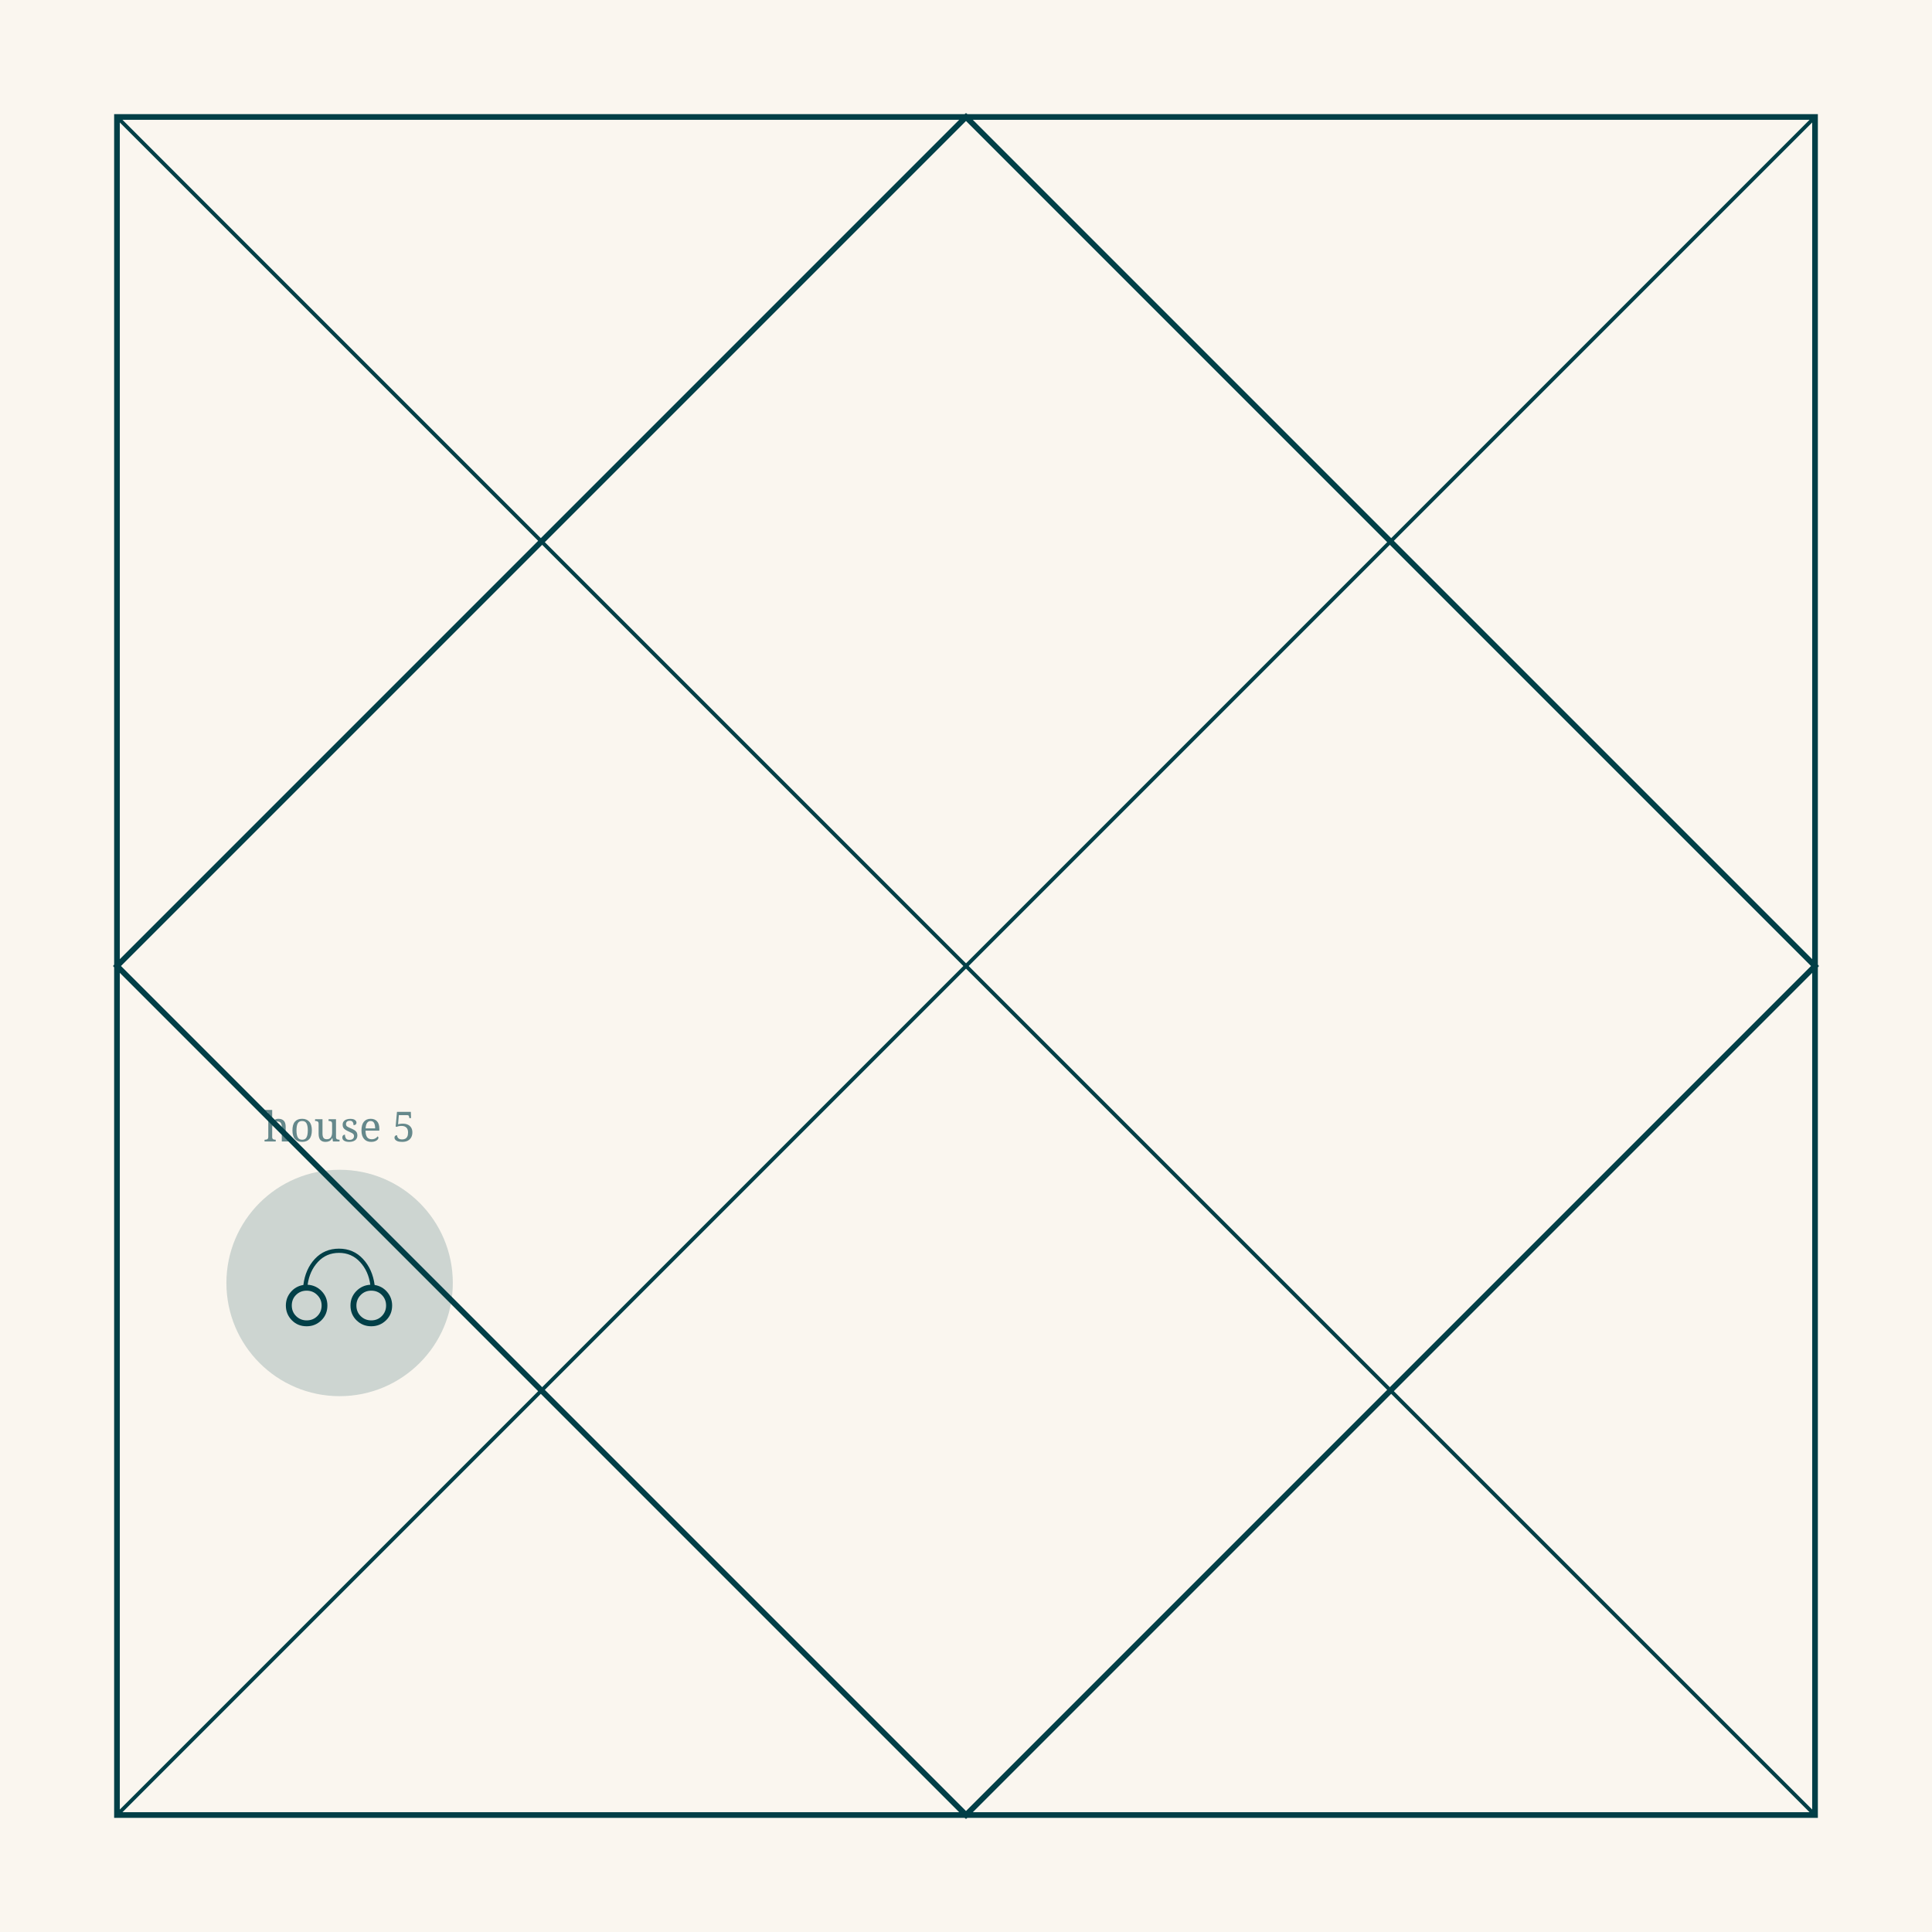
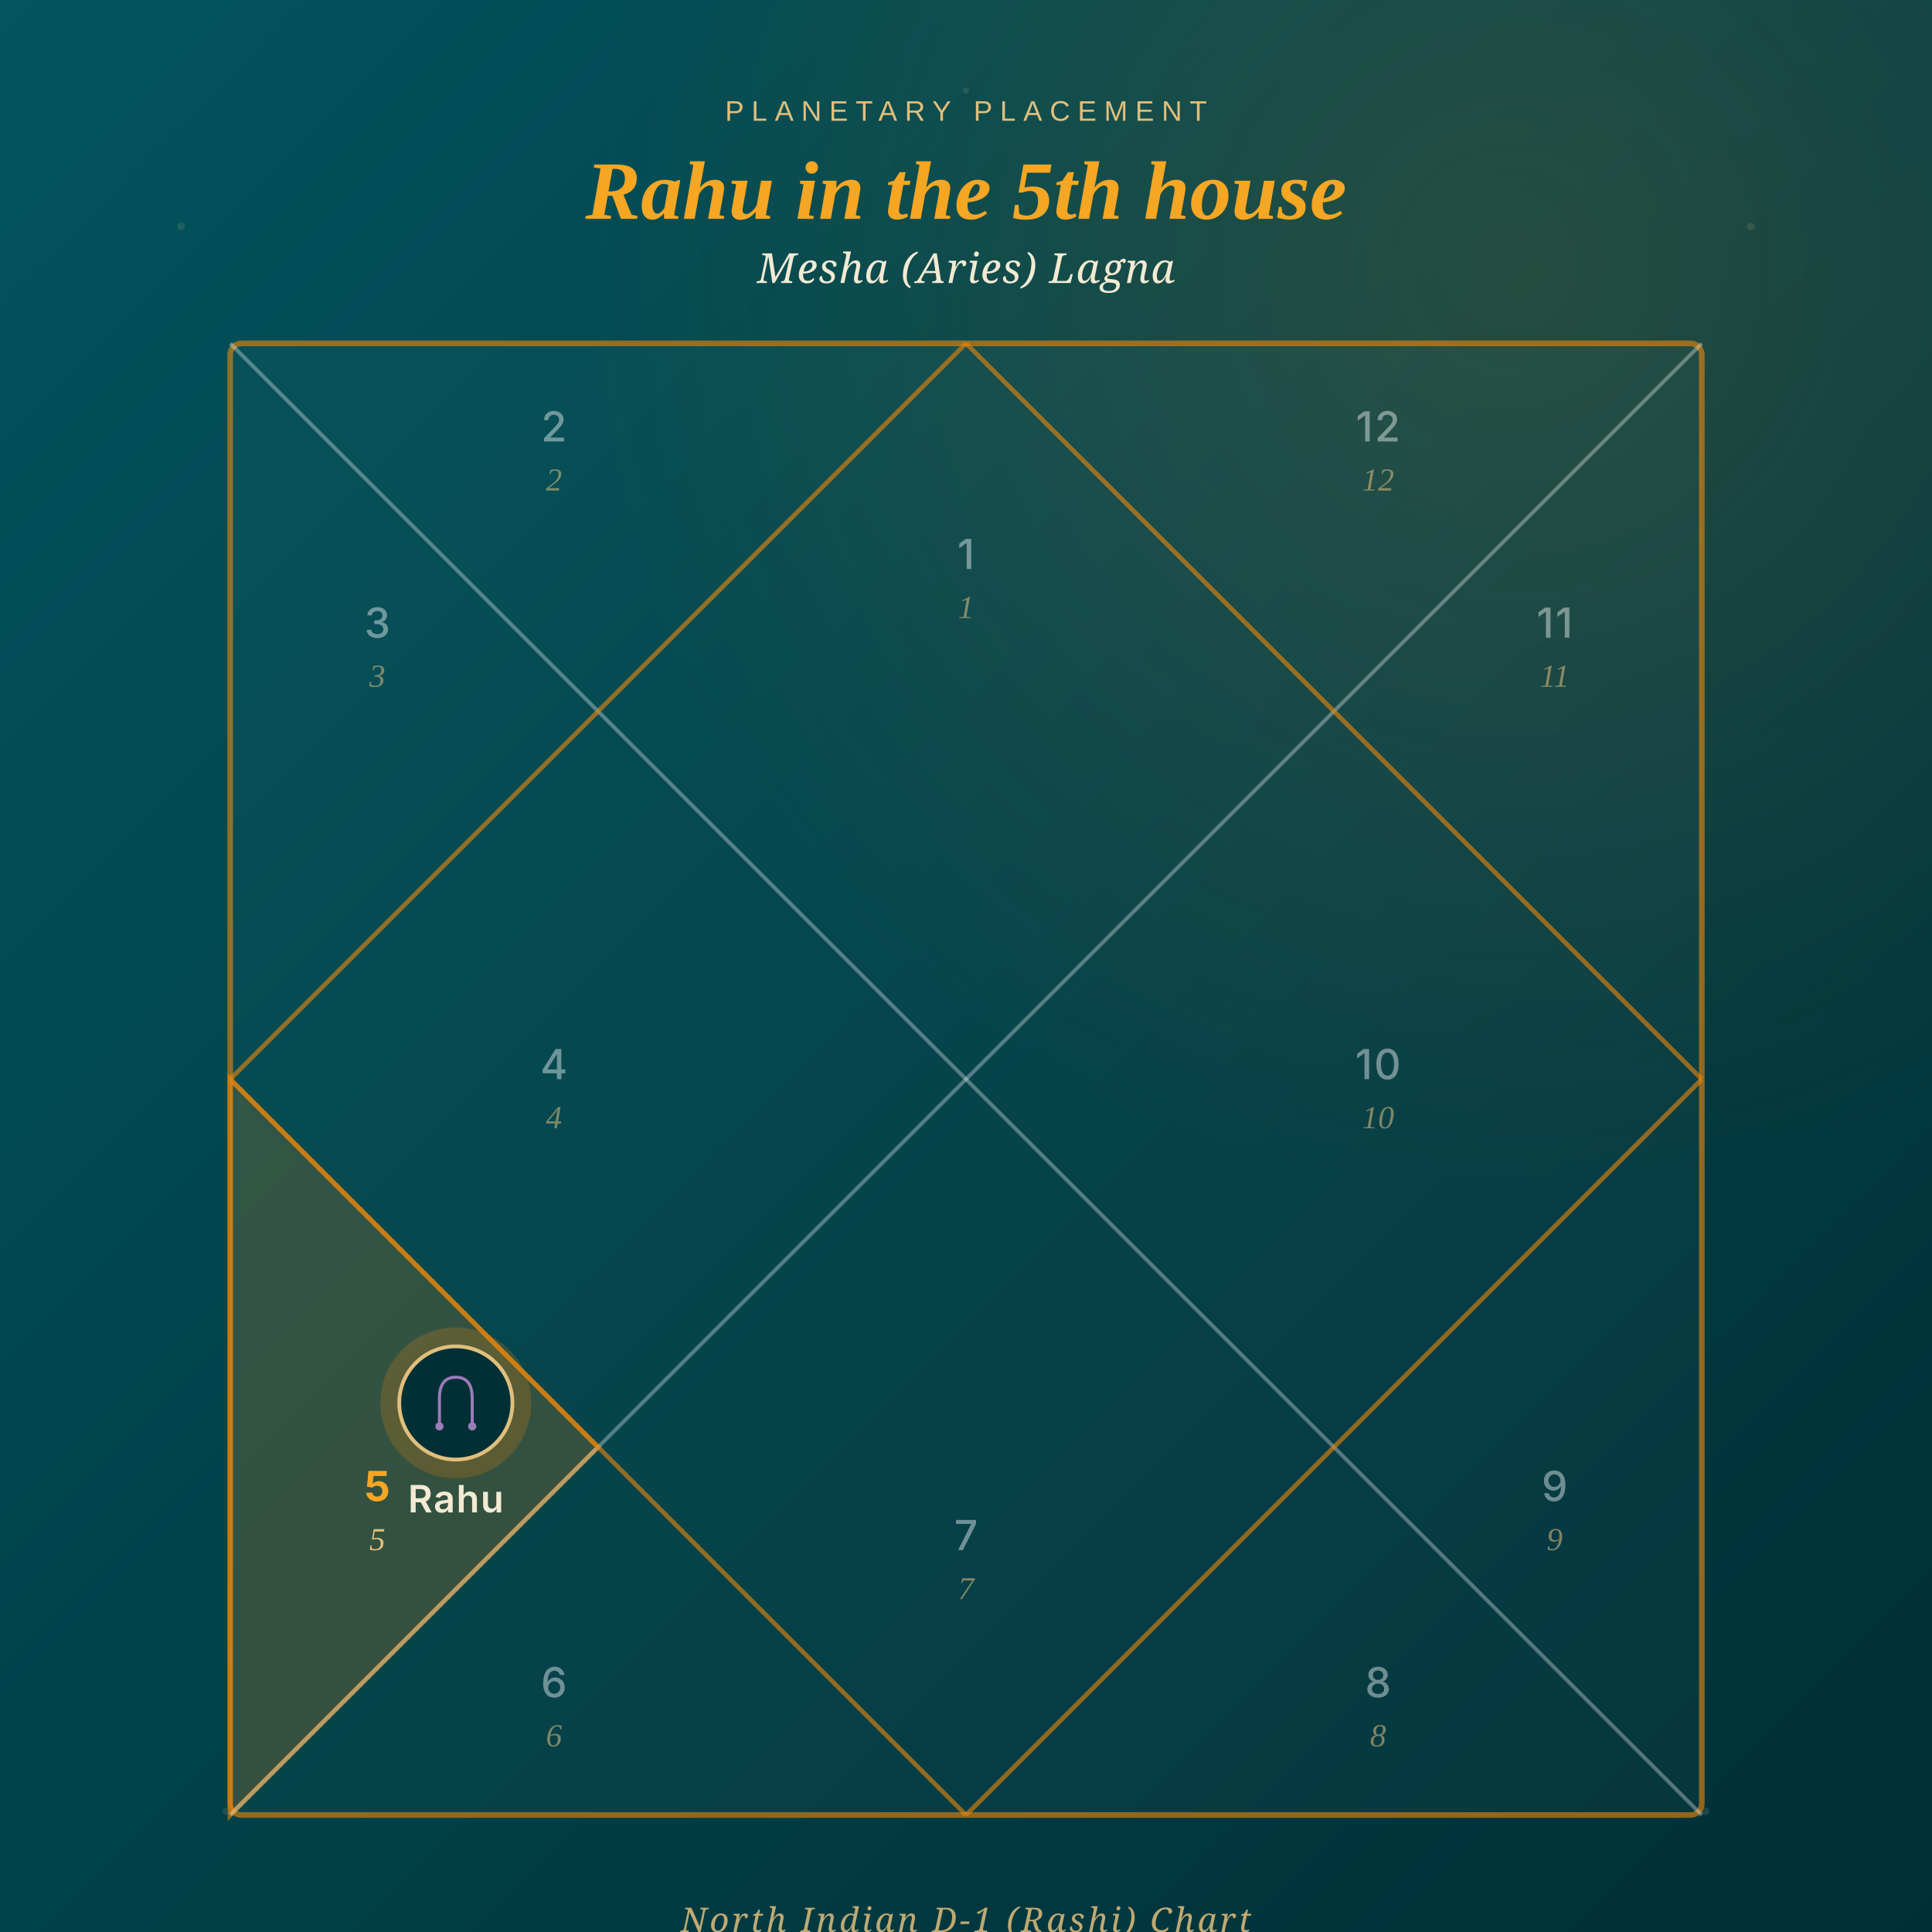
- <svg xmlns="http://www.w3.org/2000/svg" viewBox="0 0 1024 1024" role="img" aria-label="North Indian kundali chart highlighting Rahu in the fifth house of Mesh in Simha">
-   <rect width="1024" height="1024" fill="#faf6ef" />
-   <rect x="62" y="62" width="900" height="900" fill="none" stroke="#013F47" stroke-width="3" />
-   <line x1="62" y1="62" x2="962" y2="962" stroke="#013F47" stroke-width="2" />
-   <line x1="962" y1="62" x2="62" y2="962" stroke="#013F47" stroke-width="2" />
-   <polygon points="512,62 962,512 512,962 62,512" fill="none" stroke="#013F47" stroke-width="3" />
-   <circle cx="180" cy="680" r="60" fill="#013F47" opacity="0.18" />
-   <text x="180" y="702" text-anchor="middle" font-family="serif" font-size="64" fill="#013F47">☊</text>
-   <text x="180" y="605" text-anchor="middle" font-family="serif" font-size="22" fill="#013F47" opacity="0.6">house 5</text>
+ <svg xmlns="http://www.w3.org/2000/svg" width="1024" height="1024" viewBox="0 0 1024 1024">
+   <defs>
+     <linearGradient id="kbg" x1="0%" y1="0%" x2="100%" y2="100%">
+       <stop offset="0%" stop-color="#02545E" />
+       <stop offset="55%" stop-color="#013F47" />
+       <stop offset="100%" stop-color="#012F36" />
+     </linearGradient>
+     <radialGradient id="kglow" cx="78%" cy="14%" r="48%">
+       <stop offset="0%" stop-color="rgba(232,132,10,0.16)" />
+       <stop offset="100%" stop-color="rgba(232,132,10,0)" />
+     </radialGradient>
+   </defs>
+   <rect width="1024" height="1024" fill="url(#kbg)" />
+   <rect width="1024" height="1024" fill="url(#kglow)" />
+   <g fill="#E0BF7C" opacity="0.14">
+     <circle cx="96" cy="120" r="2" />
+     <circle cx="928" cy="120" r="2" />
+     <circle cx="120" cy="960" r="2" />
+     <circle cx="904" cy="960" r="2" />
+     <circle cx="512" cy="48" r="1.6" />
+   </g>
+   <g text-anchor="middle">
+     <text x="512" y="64" font-family="'Helvetica Neue', Arial, sans-serif" font-size="15" fill="#E0BF7C" letter-spacing="4" font-weight="500">PLANETARY PLACEMENT</text>
+     <text x="512" y="116" font-family="Georgia, 'Times New Roman', serif" font-size="44" fill="#f5a623" font-weight="600" font-style="italic">Rahu in the 5th house</text>
+     <text x="512" y="150" font-family="Georgia, serif" font-size="22" fill="#F2EAD3" font-style="italic" letter-spacing="0.5">Mesha (Aries) Lagna</text>
+   </g>
+   <polygon points="122.0,572.0 122.0,962.0 317.0,767.0" fill="#e8840a" fill-opacity="0.20" stroke="#e8840a" stroke-opacity="0.6" stroke-width="2.6" />
+   <rect x="122.0" y="182.0" width="780.0" height="780.0" fill="rgba(255,255,255,0.02)" stroke="#e8840a" stroke-opacity="0.62" stroke-width="3" rx="6" />
+   <line x1="122.0" y1="182.0" x2="902.0" y2="962.0" stroke="rgba(255,255,255,0.32)" stroke-width="2" />
+   <line x1="902.0" y1="182.0" x2="122.0" y2="962.0" stroke="rgba(255,255,255,0.32)" stroke-width="2" />
+   <line x1="512.0" y1="182.0" x2="902.0" y2="572.0" stroke="#e8840a" stroke-opacity="0.62" stroke-width="2.4" />
+   <line x1="902.0" y1="572.0" x2="512.0" y2="962.0" stroke="#e8840a" stroke-opacity="0.62" stroke-width="2.4" />
+   <line x1="512.0" y1="962.0" x2="122.0" y2="572.0" stroke="#e8840a" stroke-opacity="0.62" stroke-width="2.4" />
+   <line x1="122.0" y1="572.0" x2="512.0" y2="182.0" stroke="#e8840a" stroke-opacity="0.62" stroke-width="2.4" />
+   <g>
+     <text x="512.0" y="301.6" text-anchor="middle" font-family="Inter, 'Helvetica Neue', Arial, sans-serif" font-size="22" font-weight="500" fill="rgba(255,255,255,0.42)" letter-spacing="0.04em">1</text>
+     <text x="512.0" y="327.6" text-anchor="middle" font-family="Georgia, 'Times New Roman', serif" font-size="17" fill="rgba(224,191,124,0.55)" font-style="italic">1</text>
+   </g>
+   <g>
+     <text x="293.6" y="234.0" text-anchor="middle" font-family="Inter, 'Helvetica Neue', Arial, sans-serif" font-size="22" font-weight="500" fill="rgba(255,255,255,0.42)" letter-spacing="0.04em">2</text>
+     <text x="293.6" y="260.0" text-anchor="middle" font-family="Georgia, 'Times New Roman', serif" font-size="17" fill="rgba(224,191,124,0.55)" font-style="italic">2</text>
+   </g>
+   <g>
+     <text x="200.0" y="338.0" text-anchor="middle" font-family="Inter, 'Helvetica Neue', Arial, sans-serif" font-size="22" font-weight="500" fill="rgba(255,255,255,0.42)" letter-spacing="0.04em">3</text>
+     <text x="200.0" y="364.0" text-anchor="middle" font-family="Georgia, 'Times New Roman', serif" font-size="17" fill="rgba(224,191,124,0.55)" font-style="italic">3</text>
+   </g>
+   <g>
+     <text x="293.6" y="572.0" text-anchor="middle" font-family="Inter, 'Helvetica Neue', Arial, sans-serif" font-size="22" font-weight="500" fill="rgba(255,255,255,0.42)" letter-spacing="0.04em">4</text>
+     <text x="293.6" y="598.0" text-anchor="middle" font-family="Georgia, 'Times New Roman', serif" font-size="17" fill="rgba(224,191,124,0.55)" font-style="italic">4</text>
+   </g>
+   <g>
+     <text x="200.0" y="795.6" text-anchor="middle" font-family="Inter, 'Helvetica Neue', Arial, sans-serif" font-size="22" font-weight="700" fill="#f5a623" letter-spacing="0.04em">5</text>
+     <text x="200.0" y="821.6" text-anchor="middle" font-family="Georgia, 'Times New Roman', serif" font-size="17" fill="#E0BF7C" font-style="italic">5</text>
+     <g transform="translate(241.6, 743.6)">
+       <circle r="40" fill="#e8840a" fill-opacity="0.22" />
+       <circle r="30" fill="#012F36" stroke="#E0BF7C" stroke-width="2" />
+       <g transform="scale(0.62)">
+         <path d="M -14 16 L -14 -4 Q -14 -22 0 -22 Q 14 -22 14 -4 L 14 16" stroke="#9B7CB7" stroke-width="2.6" stroke-linecap="round" stroke-linejoin="round" fill="none" />
+         <circle cx="-14" cy="20" r="3.5" fill="#9B7CB7" />
+         <circle cx="14" cy="20" r="3.5" fill="#9B7CB7" />
+       </g>
+     </g>
+     <text x="241.6" y="801.6" text-anchor="middle" font-family="Inter, 'Helvetica Neue', Arial, sans-serif" font-size="20" font-weight="600" fill="#F2EAD3" letter-spacing="0.03em">Rahu</text>
+   </g>
+   <g>
+     <text x="293.6" y="899.6" text-anchor="middle" font-family="Inter, 'Helvetica Neue', Arial, sans-serif" font-size="22" font-weight="500" fill="rgba(255,255,255,0.42)" letter-spacing="0.04em">6</text>
+     <text x="293.6" y="925.6" text-anchor="middle" font-family="Georgia, 'Times New Roman', serif" font-size="17" fill="rgba(224,191,124,0.55)" font-style="italic">6</text>
+   </g>
+   <g>
+     <text x="512.0" y="821.6" text-anchor="middle" font-family="Inter, 'Helvetica Neue', Arial, sans-serif" font-size="22" font-weight="500" fill="rgba(255,255,255,0.42)" letter-spacing="0.04em">7</text>
+     <text x="512.0" y="847.6" text-anchor="middle" font-family="Georgia, 'Times New Roman', serif" font-size="17" fill="rgba(224,191,124,0.55)" font-style="italic">7</text>
+   </g>
+   <g>
+     <text x="730.4" y="899.6" text-anchor="middle" font-family="Inter, 'Helvetica Neue', Arial, sans-serif" font-size="22" font-weight="500" fill="rgba(255,255,255,0.42)" letter-spacing="0.04em">8</text>
+     <text x="730.4" y="925.6" text-anchor="middle" font-family="Georgia, 'Times New Roman', serif" font-size="17" fill="rgba(224,191,124,0.55)" font-style="italic">8</text>
+   </g>
+   <g>
+     <text x="824.0" y="795.6" text-anchor="middle" font-family="Inter, 'Helvetica Neue', Arial, sans-serif" font-size="22" font-weight="500" fill="rgba(255,255,255,0.42)" letter-spacing="0.04em">9</text>
+     <text x="824.0" y="821.6" text-anchor="middle" font-family="Georgia, 'Times New Roman', serif" font-size="17" fill="rgba(224,191,124,0.55)" font-style="italic">9</text>
+   </g>
+   <g>
+     <text x="730.4" y="572.0" text-anchor="middle" font-family="Inter, 'Helvetica Neue', Arial, sans-serif" font-size="22" font-weight="500" fill="rgba(255,255,255,0.42)" letter-spacing="0.04em">10</text>
+     <text x="730.4" y="598.0" text-anchor="middle" font-family="Georgia, 'Times New Roman', serif" font-size="17" fill="rgba(224,191,124,0.55)" font-style="italic">10</text>
+   </g>
+   <g>
+     <text x="824.0" y="338.0" text-anchor="middle" font-family="Inter, 'Helvetica Neue', Arial, sans-serif" font-size="22" font-weight="500" fill="rgba(255,255,255,0.42)" letter-spacing="0.04em">11</text>
+     <text x="824.0" y="364.0" text-anchor="middle" font-family="Georgia, 'Times New Roman', serif" font-size="17" fill="rgba(224,191,124,0.55)" font-style="italic">11</text>
+   </g>
+   <g>
+     <text x="730.4" y="234.0" text-anchor="middle" font-family="Inter, 'Helvetica Neue', Arial, sans-serif" font-size="22" font-weight="500" fill="rgba(255,255,255,0.42)" letter-spacing="0.04em">12</text>
+     <text x="730.4" y="260.0" text-anchor="middle" font-family="Georgia, 'Times New Roman', serif" font-size="17" fill="rgba(224,191,124,0.55)" font-style="italic">12</text>
+   </g>
+   <text x="512" y="1024" text-anchor="middle" font-family="Georgia, serif" font-size="18" fill="rgba(224,191,124,0.85)" font-style="italic" letter-spacing="1.5">North Indian D-1 (Rashi) Chart</text>
</svg>
